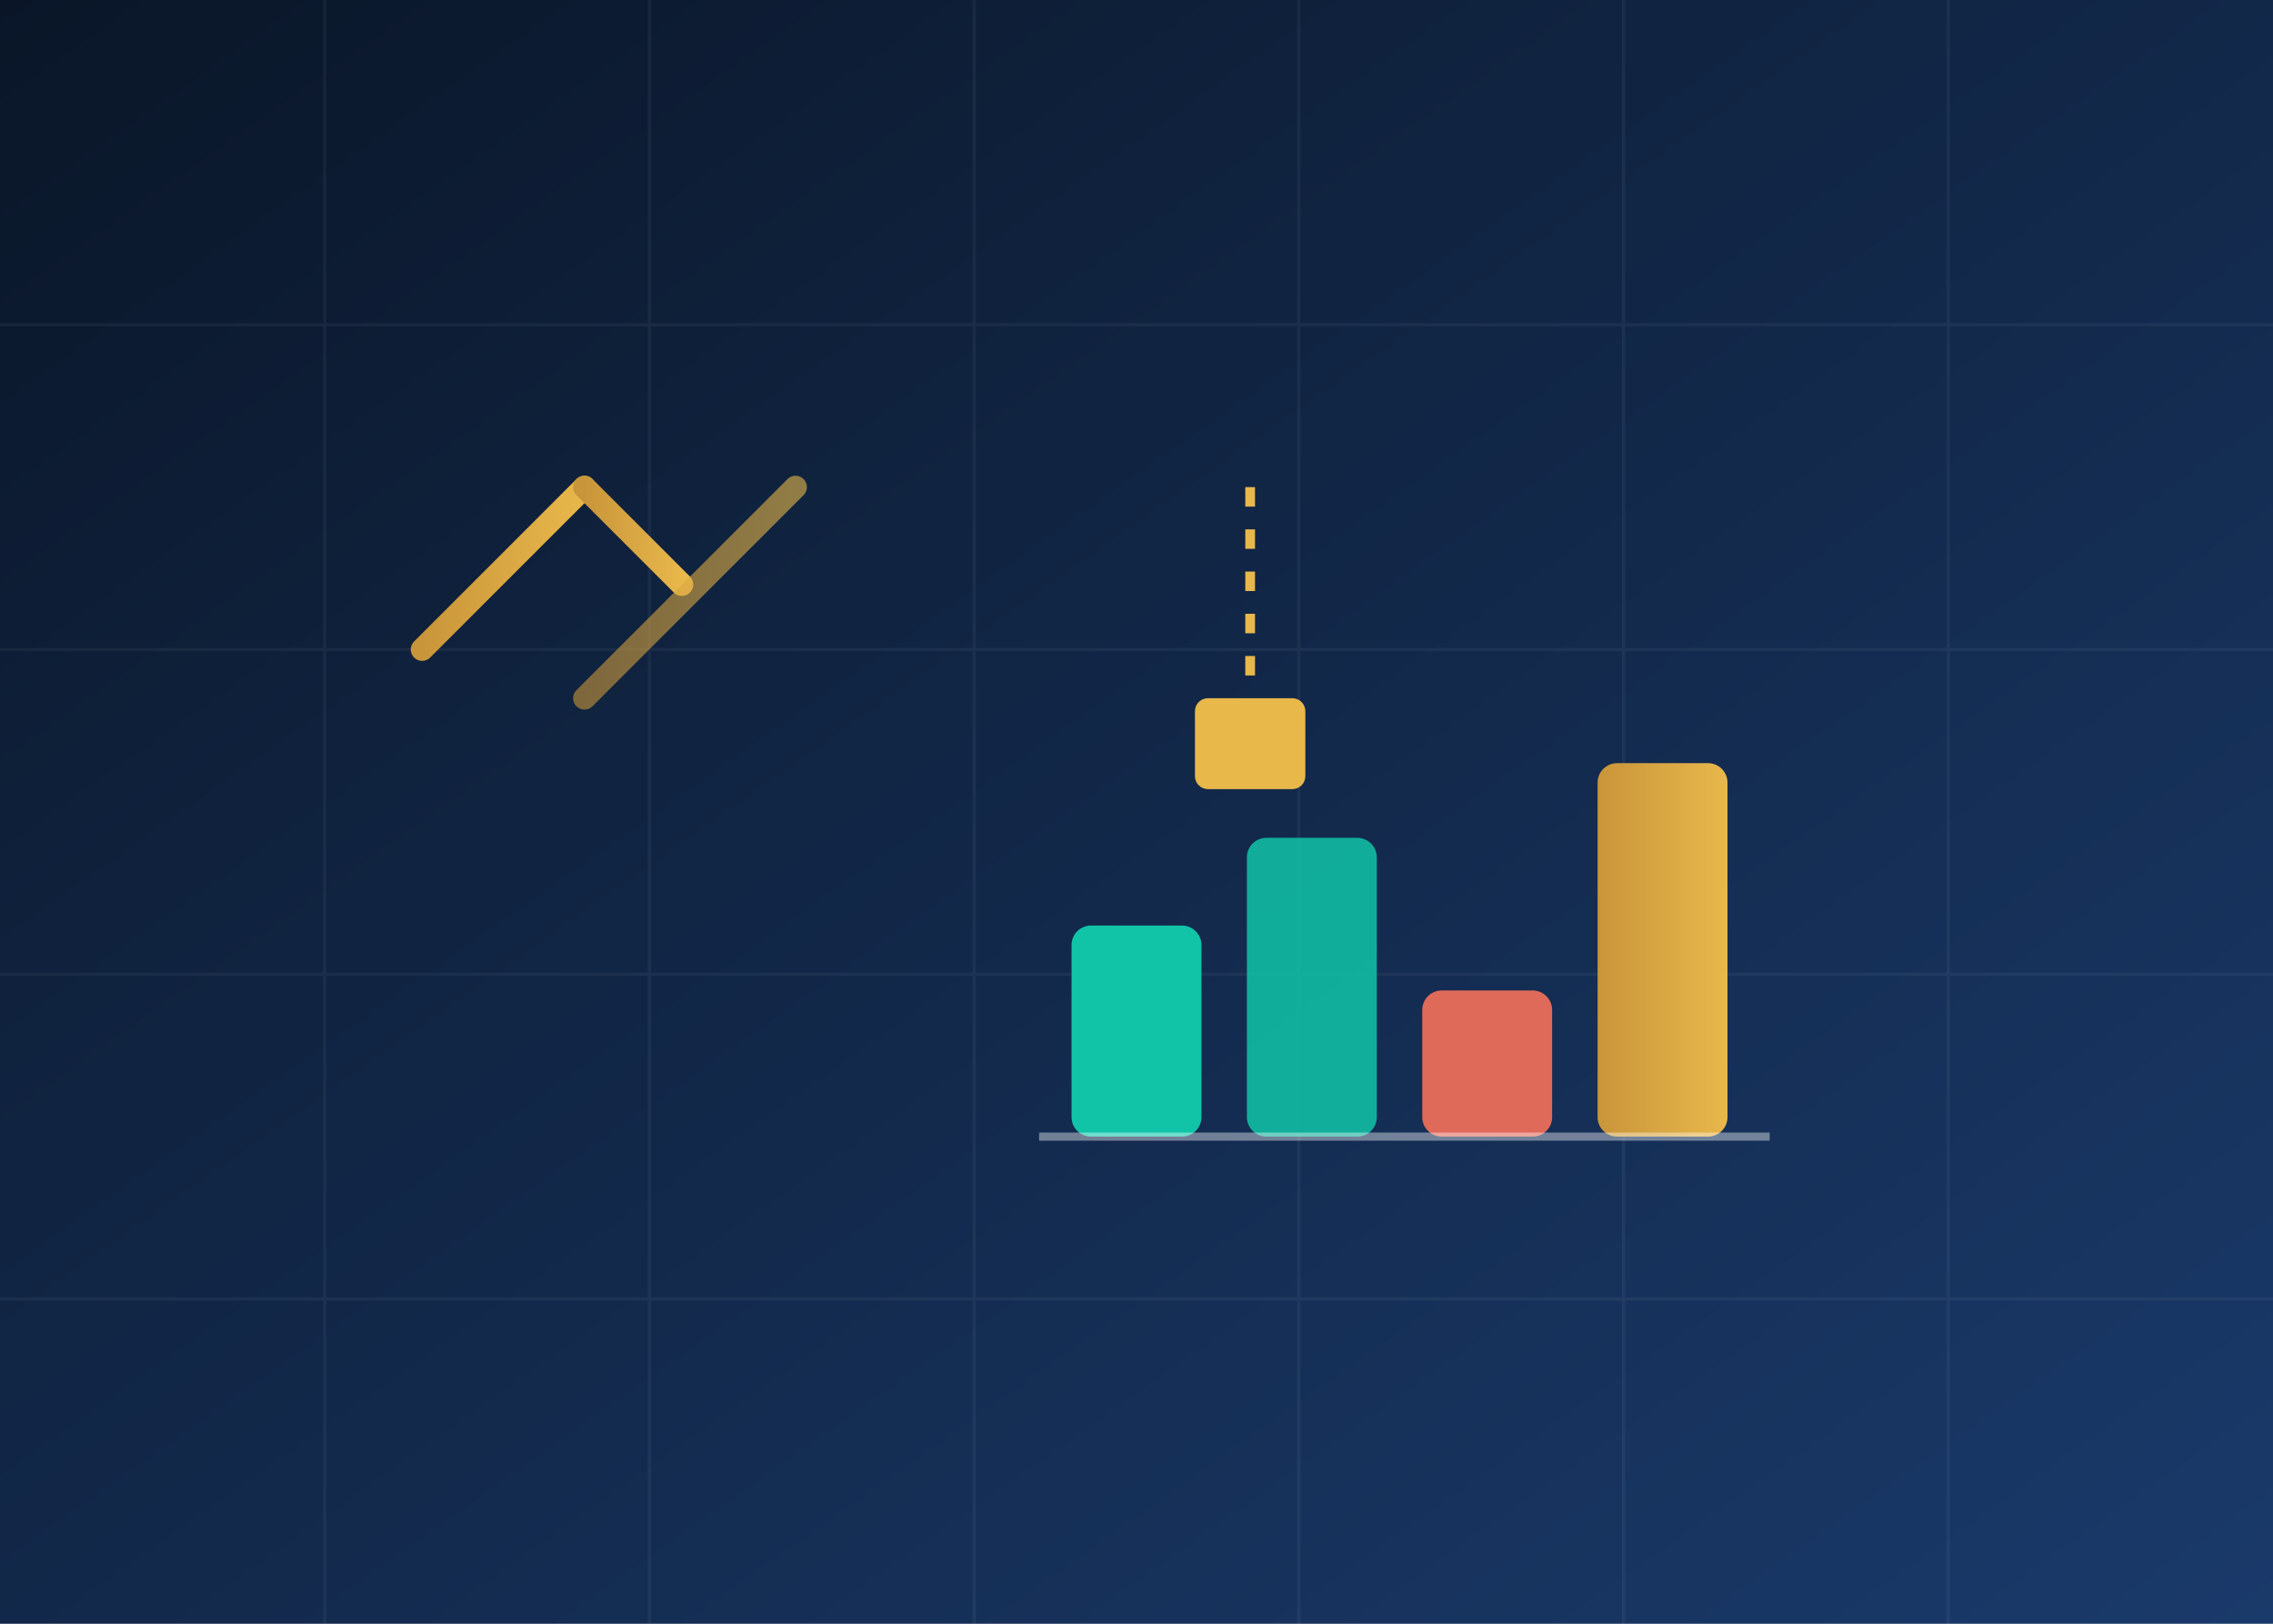
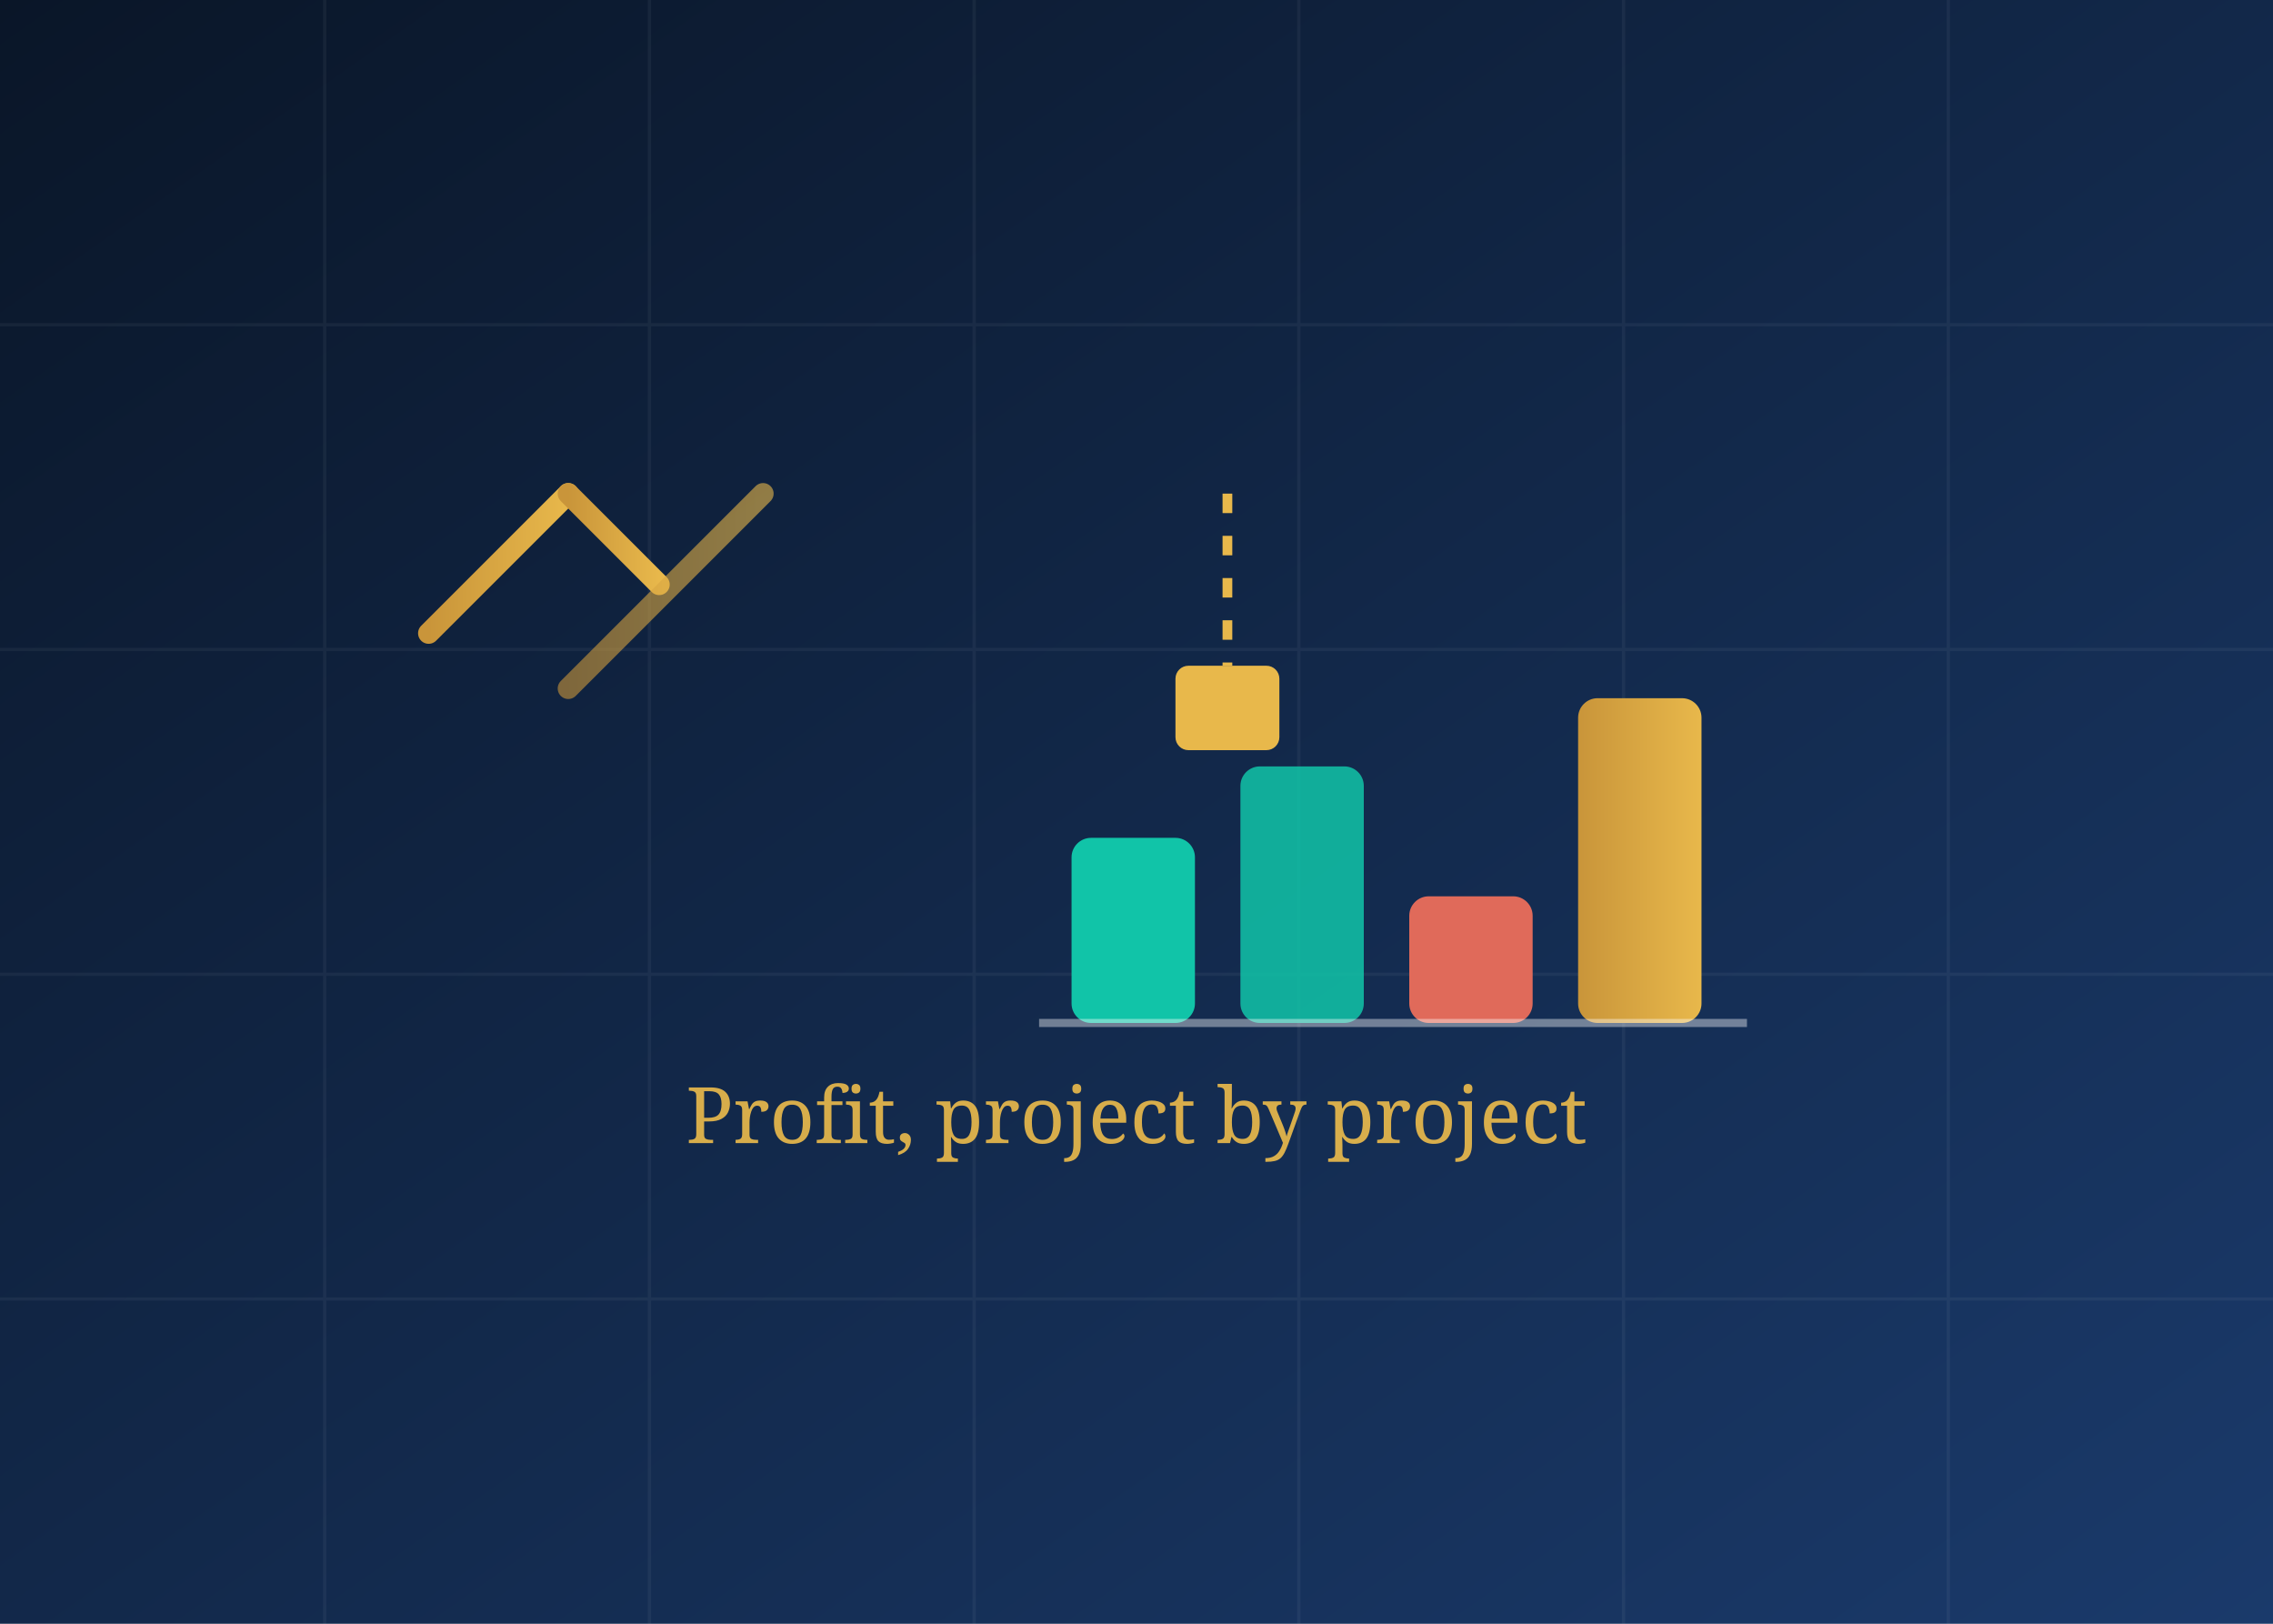
<svg xmlns="http://www.w3.org/2000/svg" viewBox="0 0 700 500" preserveAspectRatio="xMidYMid slice">
  <defs>
    <linearGradient id="bg" x1="0" y1="0" x2="1" y2="1">
      <stop offset="0" stop-color="#0a1628" />
      <stop offset="1" stop-color="#1a3a6b" />
    </linearGradient>
    <linearGradient id="gold" x1="0" y1="0" x2="1" y2="0">
      <stop offset="0" stop-color="#c9953a" />
      <stop offset="1" stop-color="#e8b84b" />
    </linearGradient>
  </defs>
  <rect width="700" height="500" fill="url(#bg)" />
  <g stroke="#ffffff" stroke-opacity="0.05">
    <path d="M0 100h700M0 200h700M0 300h700M0 400h700M100 0v500M200 0v500M300 0v500M400 0v500M500 0v500M600 0v500" />
  </g>
-   <g stroke="url(#gold)" stroke-width="7" fill="none" stroke-linecap="round">
-     <path d="M180 350 V150" />
-     <path d="M180 150 H430" />
-     <path d="M180 150 L130 200" />
-     <path d="M210 180 L180 150" />
-     <path d="M245 150 L180 215" stroke-opacity="0.6" />
+   <g stroke="url(#gold)" stroke-width="6.5" fill="none" stroke-linecap="round">
+     <path d="M175 315 V152" />
+     <path d="M175 152 H420" />
+     <path d="M175 152 L132 195" />
+     <path d="M203 180 L175 152" />
+     <path d="M235 152 L175 212" stroke-opacity="0.6" />
  </g>
-   <path d="M385 150 V215" stroke="#e8b84b" stroke-width="3" stroke-dasharray="6 7" />
-   <rect x="368" y="215" width="34" height="28" rx="4" fill="#e8b84b" />
+   <path d="M378 152 V205" stroke="#e8b84b" stroke-width="3" stroke-dasharray="6 7" />
+   <rect x="362" y="205" width="32" height="26" rx="4" fill="#e8b84b" />
  <g>
-     <rect x="330" y="285" width="40" height="65" rx="6" fill="#11c4a8" />
-     <rect x="384" y="258" width="40" height="92" rx="6" fill="#11c4a8" opacity="0.85" />
-     <rect x="438" y="305" width="40" height="45" rx="6" fill="#e06a5a" />
-     <rect x="492" y="235" width="40" height="115" rx="6" fill="url(#gold)" />
+     <rect x="330" y="258" width="38" height="57" rx="6" fill="#11c4a8" />
+     <rect x="382" y="236" width="38" height="79" rx="6" fill="#11c4a8" opacity="0.85" />
+     <rect x="434" y="276" width="38" height="39" rx="6" fill="#e06a5a" />
+     <rect x="486" y="215" width="38" height="100" rx="6" fill="url(#gold)" />
  </g>
-   <path d="M320 350 H545" stroke="#ffffff" stroke-opacity="0.4" stroke-width="2.5" />
+   <path d="M320 315 H538" stroke="#ffffff" stroke-opacity="0.4" stroke-width="2.5" />
+   <text x="350" y="352" text-anchor="middle" font-family="Georgia, serif" fill="#e8b84b" font-size="24" opacity="0.92">Profit, project by project</text>
</svg>
